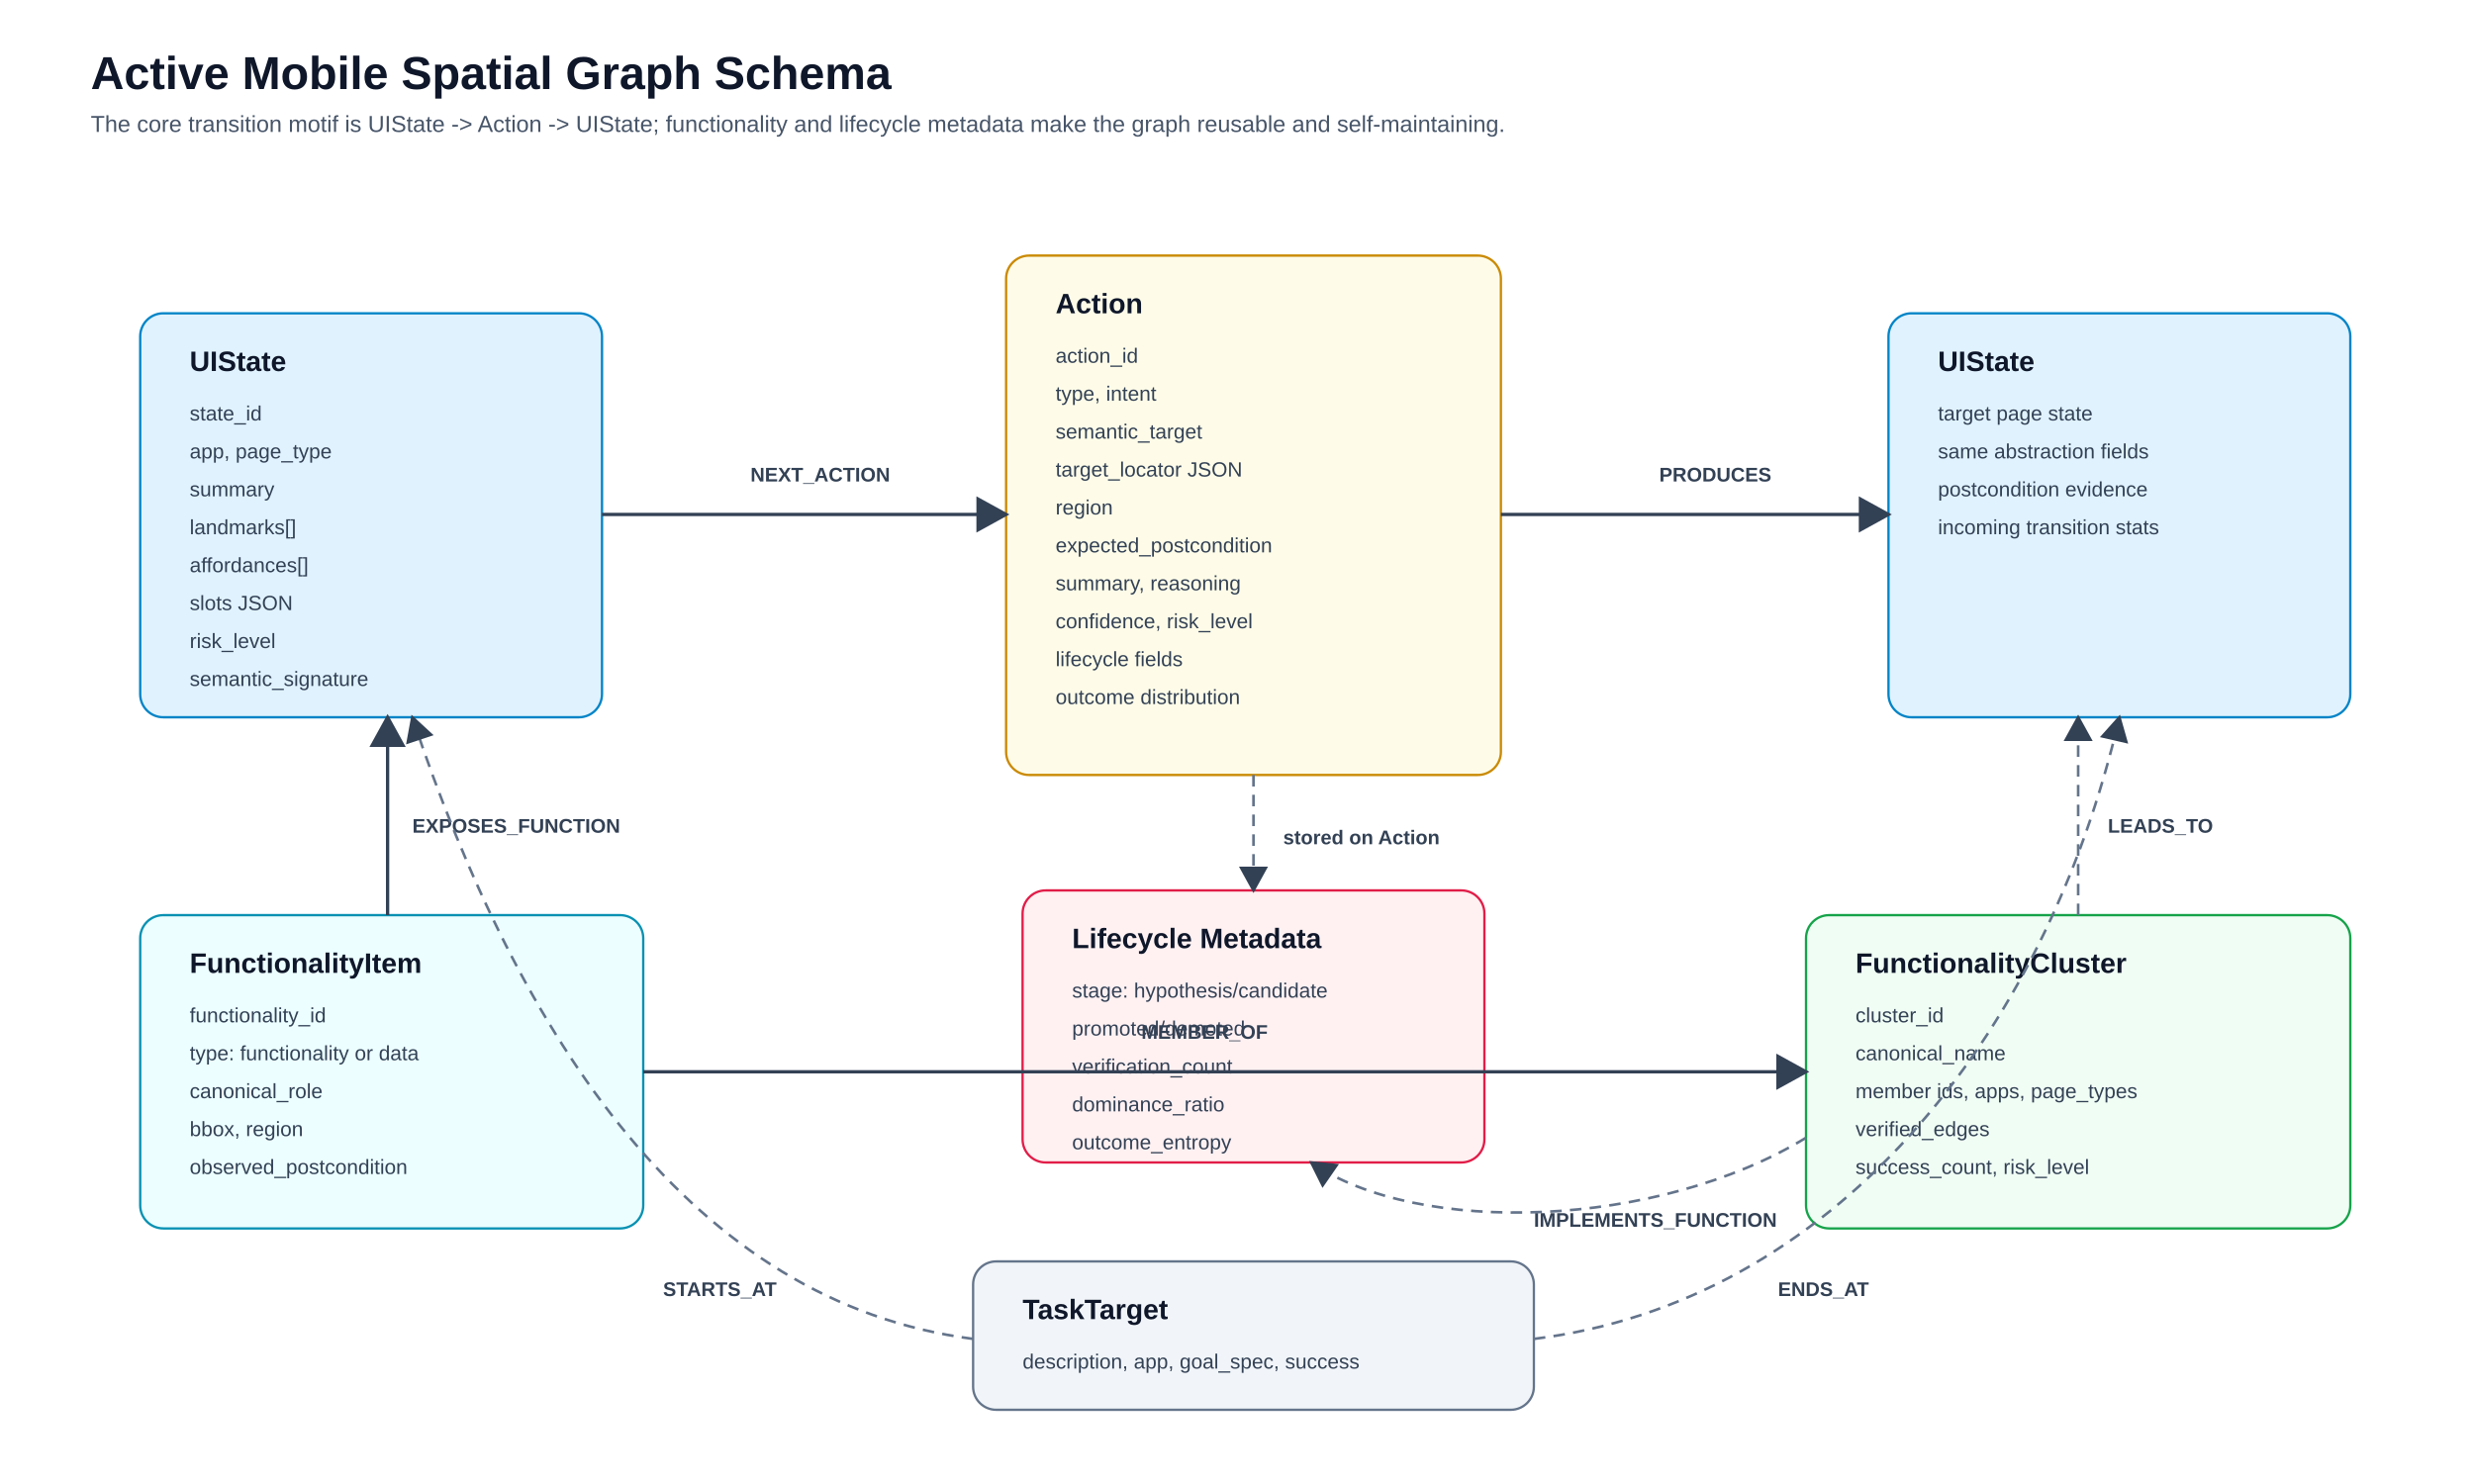
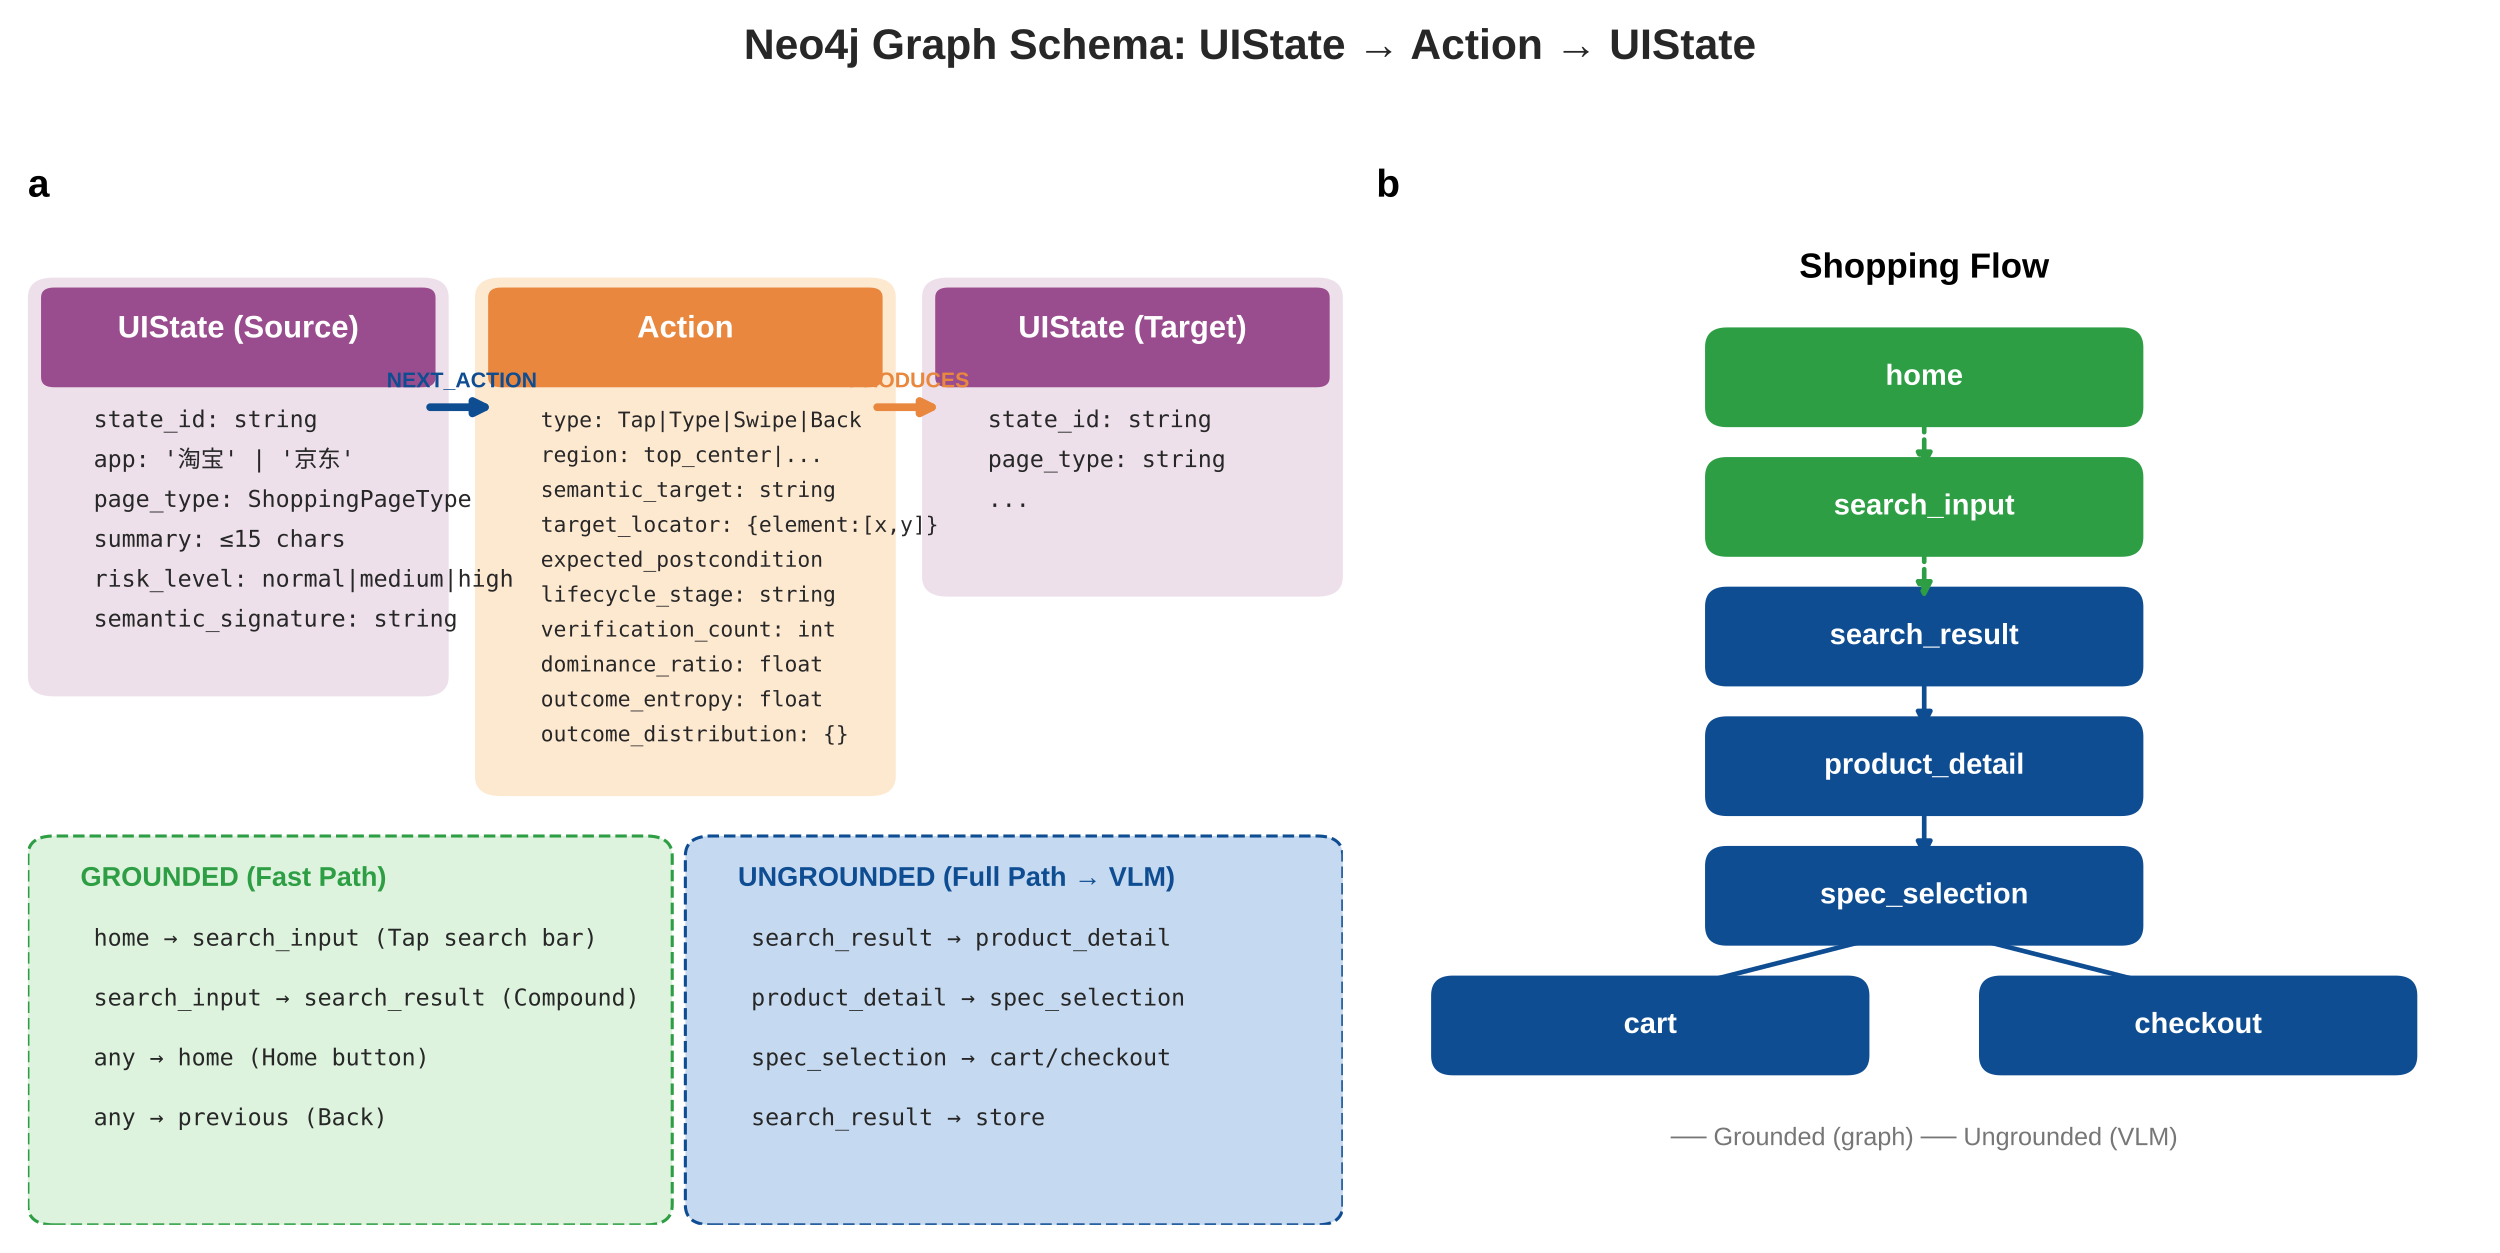
- <svg xmlns="http://www.w3.org/2000/svg" width="1500" height="900" viewBox="0 0 1500 900" role="img" aria-labelledby="title desc">
+ <svg xmlns="http://www.w3.org/2000/svg" width="645.12pt" height="323.28pt" viewBox="0 0 645.12 323.28" version="1.1">
  <defs>
-     <marker id="arrow" markerWidth="11" markerHeight="11" refX="9" refY="5.5" orient="auto">
-       <path d="M0,0 L10,5.5 L0,11 Z" fill="#334155" />
-     </marker>
-     <style>
-       .title { font: 700 28px Arial, sans-serif; fill: #0f172a; }
-       .subtitle { font: 400 14px Arial, sans-serif; fill: #475569; }
-       .nodeTitle { font: 700 17px Arial, sans-serif; fill: #0f172a; }
-       .field { font: 400 12.5px Arial, sans-serif; fill: #334155; }
-       .rel { font: 700 12px Arial, sans-serif; fill: #334155; }
-       .ui { fill: #e0f2fe; stroke: #0284c7; stroke-width: 1.4; }
-       .action { fill: #fefce8; stroke: #ca8a04; stroke-width: 1.4; }
-       .fn { fill: #ecfeff; stroke: #0891b2; stroke-width: 1.4; }
-       .cluster { fill: #f0fdf4; stroke: #16a34a; stroke-width: 1.4; }
-       .task { fill: #f1f5f9; stroke: #64748b; stroke-width: 1.4; }
-       .life { fill: #fff1f2; stroke: #e11d48; stroke-width: 1.4; }
-       .line { stroke: #334155; stroke-width: 2; fill: none; marker-end: url(#arrow); }
-       .dash { stroke: #64748b; stroke-width: 1.6; stroke-dasharray: 7 5; fill: none; marker-end: url(#arrow); }
-     </style>
+     <style type="text/css">*{stroke-linejoin: round; stroke-linecap: butt}</style>
  </defs>
-   <rect width="1500" height="900" fill="#ffffff" />
-   <text class="title" x="55" y="54">Active Mobile Spatial Graph Schema</text>
-   <text class="subtitle" x="55" y="80">The core transition motif is UIState -&gt; Action -&gt; UIState; functionality and lifecycle metadata make the graph reusable and self-maintaining.</text>
-   <rect class="ui" x="85" y="190" width="280" height="245" rx="14" />
-   <text class="nodeTitle" x="115" y="225">UIState</text>
-   <text class="field" x="115" y="255">state_id</text>
-   <text class="field" x="115" y="278">app, page_type</text>
-   <text class="field" x="115" y="301">summary</text>
-   <text class="field" x="115" y="324">landmarks[]</text>
-   <text class="field" x="115" y="347">affordances[]</text>
-   <text class="field" x="115" y="370">slots JSON</text>
-   <text class="field" x="115" y="393">risk_level</text>
-   <text class="field" x="115" y="416">semantic_signature</text>
-   <rect class="action" x="610" y="155" width="300" height="315" rx="14" />
-   <text class="nodeTitle" x="640" y="190">Action</text>
-   <text class="field" x="640" y="220">action_id</text>
-   <text class="field" x="640" y="243">type, intent</text>
-   <text class="field" x="640" y="266">semantic_target</text>
-   <text class="field" x="640" y="289">target_locator JSON</text>
-   <text class="field" x="640" y="312">region</text>
-   <text class="field" x="640" y="335">expected_postcondition</text>
-   <text class="field" x="640" y="358">summary, reasoning</text>
-   <text class="field" x="640" y="381">confidence, risk_level</text>
-   <text class="field" x="640" y="404">lifecycle fields</text>
-   <text class="field" x="640" y="427">outcome distribution</text>
-   <rect class="ui" x="1145" y="190" width="280" height="245" rx="14" />
-   <text class="nodeTitle" x="1175" y="225">UIState</text>
-   <text class="field" x="1175" y="255">target page state</text>
-   <text class="field" x="1175" y="278">same abstraction fields</text>
-   <text class="field" x="1175" y="301">postcondition evidence</text>
-   <text class="field" x="1175" y="324">incoming transition stats</text>
-   <path class="line" d="M365 312 H610" />
-   <text class="rel" x="455" y="292">NEXT_ACTION</text>
-   <path class="line" d="M910 312 H1145" />
-   <text class="rel" x="1006" y="292">PRODUCES</text>
-   <rect class="life" x="620" y="540" width="280" height="165" rx="14" />
-   <text class="nodeTitle" x="650" y="575">Lifecycle Metadata</text>
-   <text class="field" x="650" y="605">stage: hypothesis/candidate</text>
-   <text class="field" x="650" y="628">promoted/demoted</text>
-   <text class="field" x="650" y="651">verification_count</text>
-   <text class="field" x="650" y="674">dominance_ratio</text>
-   <text class="field" x="650" y="697">outcome_entropy</text>
-   <path class="dash" d="M760 470 V540" />
-   <text class="rel" x="778" y="512">stored on Action</text>
-   <rect class="fn" x="85" y="555" width="305" height="190" rx="14" />
-   <text class="nodeTitle" x="115" y="590">FunctionalityItem</text>
-   <text class="field" x="115" y="620">functionality_id</text>
-   <text class="field" x="115" y="643">type: functionality or data</text>
-   <text class="field" x="115" y="666">canonical_role</text>
-   <text class="field" x="115" y="689">bbox, region</text>
-   <text class="field" x="115" y="712">observed_postcondition</text>
-   <path class="line" d="M235 555 V435" />
-   <text class="rel" x="250" y="505">EXPOSES_FUNCTION</text>
-   <rect class="cluster" x="1095" y="555" width="330" height="190" rx="14" />
-   <text class="nodeTitle" x="1125" y="590">FunctionalityCluster</text>
-   <text class="field" x="1125" y="620">cluster_id</text>
-   <text class="field" x="1125" y="643">canonical_name</text>
-   <text class="field" x="1125" y="666">member ids, apps, page_types</text>
-   <text class="field" x="1125" y="689">verified_edges</text>
-   <text class="field" x="1125" y="712">success_count, risk_level</text>
-   <path class="line" d="M390 650 H1095" />
-   <text class="rel" x="692" y="630">MEMBER_OF</text>
-   <path class="dash" d="M1095 690 C1005 745 860 750 795 705" />
-   <text class="rel" x="930" y="744">IMPLEMENTS_FUNCTION</text>
-   <path class="dash" d="M1260 555 V435" />
-   <text class="rel" x="1278" y="505">LEADS_TO</text>
-   <rect class="task" x="590" y="765" width="340" height="90" rx="14" />
-   <text class="nodeTitle" x="620" y="800">TaskTarget</text>
-   <text class="field" x="620" y="830">description, app, goal_spec, success</text>
-   <path class="dash" d="M590 812 C420 790 315 630 250 435" />
-   <text class="rel" x="402" y="786">STARTS_AT</text>
-   <path class="dash" d="M930 812 C1110 790 1240 630 1285 435" />
-   <text class="rel" x="1078" y="786">ENDS_AT</text>
+   <g id="figure_1">
+     <g id="patch_1">
+       <path d="M -0 323.28  L 645.12 323.28  L 645.12 0  L -0 0  z " style="fill: #ffffff" />
+     </g>
+     <g id="axes_1">
+       <g id="patch_2">
+         <path d="M 13.986 179.7  L 108.995 179.7  Q 115.781 179.7 115.781 174.554  L 115.781 76.772  Q 115.781 71.626 108.995 71.626  L 13.986 71.626  Q 7.2 71.626 7.2 76.772  L 7.2 174.554  Q 7.2 179.7 13.986 179.7  z " clip-path="url(#pfe54374c95)" style="fill: #ede0eb" />
+       </g>
+       <g id="patch_3">
+         <path d="M 13.986 99.931  L 108.995 99.931  Q 112.388 99.931 112.388 97.358  L 112.388 76.772  Q 112.388 74.199 108.995 74.199  L 13.986 74.199  Q 10.593 74.199 10.593 76.772  L 10.593 97.358  Q 10.593 99.931 13.986 99.931  z " clip-path="url(#pfe54374c95)" style="fill: #9a4d8e" />
+       </g>
+       <g id="patch_4">
+         <path d="M 129.354 205.432  L 224.362 205.432  Q 231.149 205.432 231.149 200.286  L 231.149 76.772  Q 231.149 71.626 224.362 71.626  L 129.354 71.626  Q 122.568 71.626 122.568 76.772  L 122.568 200.286  Q 122.568 205.432 129.354 205.432  z " clip-path="url(#pfe54374c95)" style="fill: #fde8d0" />
+       </g>
+       <g id="patch_5">
+         <path d="M 129.354 99.931  L 224.362 99.931  Q 227.756 99.931 227.756 97.358  L 227.756 76.772  Q 227.756 74.199 224.362 74.199  L 129.354 74.199  Q 125.961 74.199 125.961 76.772  L 125.961 97.358  Q 125.961 99.931 129.354 99.931  z " clip-path="url(#pfe54374c95)" style="fill: #e8873d" />
+       </g>
+       <g id="patch_6">
+         <path d="M 244.721 153.968  L 339.73 153.968  Q 346.516 153.968 346.516 148.822  L 346.516 76.772  Q 346.516 71.626 339.73 71.626  L 244.721 71.626  Q 237.935 71.626 237.935 76.772  L 237.935 148.822  Q 237.935 153.968 244.721 153.968  z " clip-path="url(#pfe54374c95)" style="fill: #ede0eb" />
+       </g>
+       <g id="patch_7">
+         <path d="M 244.721 99.931  L 339.73 99.931  Q 343.123 99.931 343.123 97.358  L 343.123 76.772  Q 343.123 74.199 339.73 74.199  L 244.721 74.199  Q 241.328 74.199 241.328 76.772  L 241.328 97.358  Q 241.328 99.931 244.721 99.931  z " clip-path="url(#pfe54374c95)" style="fill: #9a4d8e" />
+       </g>
+       <g id="patch_8">
+         <path d="M 13.986 316.08  L 166.679 316.08  Q 173.465 316.08 173.465 310.934  L 173.465 220.872  Q 173.465 215.725 166.679 215.725  L 13.986 215.725  Q 7.2 215.725 7.2 220.872  L 7.2 310.934  Q 7.2 316.08 13.986 316.08  z " clip-path="url(#pfe54374c95)" style="fill: #ddf3de; stroke-dasharray: 2.96,1.28; stroke-dashoffset: 0; stroke: #2e9e44; stroke-width: 0.8; stroke-linejoin: miter" />
+       </g>
+       <g id="patch_9">
+         <path d="M 183.645 316.08  L 339.73 316.08  Q 346.516 316.08 346.516 310.934  L 346.516 220.872  Q 346.516 215.725 339.73 215.725  L 183.645 215.725  Q 176.858 215.725 176.858 220.872  L 176.858 310.934  Q 176.858 316.08 183.645 316.08  z " clip-path="url(#pfe54374c95)" style="fill: #c5d9f0; stroke-dasharray: 2.96,1.28; stroke-dashoffset: 0; stroke: #0f4d92; stroke-width: 0.8; stroke-linejoin: miter" />
+       </g>
+       <g id="text_1">
+         <text style="font-weight: 700; font-size: 8px; font-family: 'Arial', 'Helvetica', 'DejaVu Sans', sans-serif; text-anchor: middle; fill: #ffffff" x="61.491" y="87.065" transform="rotate(-0 61.49062 87.0652)">UIState (Source)</text>
+       </g>
+       <g id="text_2">
+         <text style="font-size: 6px; font-family: 'DejaVu Sans Mono', 'Bitstream Vera Sans Mono', 'Computer Modern Typewriter', 'Andale Mono', 'Nimbus Mono L', 'Courier New', 'Courier', 'Fixed', 'Terminal', monospace; text-anchor: start; fill: #272727" x="24.166" y="110.224" transform="rotate(-0 24.16582 110.224)">state_id: string</text>
+       </g>
+       <g id="text_3">
+         <text style="font-size: 6px; font-family: 'DejaVu Sans Mono', 'Bitstream Vera Sans Mono', 'Computer Modern Typewriter', 'Andale Mono', 'Nimbus Mono L', 'Courier New', 'Courier', 'Fixed', 'Terminal', monospace; text-anchor: start; fill: #272727" x="24.166" y="120.517" transform="rotate(-0 24.16582 120.5168)">app: '淘宝' | '京东'</text>
+       </g>
+       <g id="text_4">
+         <text style="font-size: 6px; font-family: 'DejaVu Sans Mono', 'Bitstream Vera Sans Mono', 'Computer Modern Typewriter', 'Andale Mono', 'Nimbus Mono L', 'Courier New', 'Courier', 'Fixed', 'Terminal', monospace; text-anchor: start; fill: #272727" x="24.166" y="130.81" transform="rotate(-0 24.16582 130.8096)">page_type: ShoppingPageType</text>
+       </g>
+       <g id="text_5">
+         <text style="font-size: 6px; font-family: 'DejaVu Sans Mono', 'Bitstream Vera Sans Mono', 'Computer Modern Typewriter', 'Andale Mono', 'Nimbus Mono L', 'Courier New', 'Courier', 'Fixed', 'Terminal', monospace; text-anchor: start; fill: #272727" x="24.166" y="141.102" transform="rotate(-0 24.16582 141.1024)">summary: ≤15 chars</text>
+       </g>
+       <g id="text_6">
+         <text style="font-size: 6px; font-family: 'DejaVu Sans Mono', 'Bitstream Vera Sans Mono', 'Computer Modern Typewriter', 'Andale Mono', 'Nimbus Mono L', 'Courier New', 'Courier', 'Fixed', 'Terminal', monospace; text-anchor: start; fill: #272727" x="24.166" y="151.395" transform="rotate(-0 24.16582 151.3952)">risk_level: normal|medium|high</text>
+       </g>
+       <g id="text_7">
+         <text style="font-size: 6px; font-family: 'DejaVu Sans Mono', 'Bitstream Vera Sans Mono', 'Computer Modern Typewriter', 'Andale Mono', 'Nimbus Mono L', 'Courier New', 'Courier', 'Fixed', 'Terminal', monospace; text-anchor: start; fill: #272727" x="24.166" y="161.688" transform="rotate(-0 24.16582 161.688)">semantic_signature: string</text>
+       </g>
+       <g id="text_8">
+         <text style="font-weight: 700; font-size: 8px; font-family: 'Arial', 'Helvetica', 'DejaVu Sans', sans-serif; text-anchor: middle; fill: #ffffff" x="176.858" y="87.065" transform="rotate(-0 176.8582 87.0652)">Action</text>
+       </g>
+       <g id="text_9">
+         <text style="font-size: 5.5px; font-family: 'DejaVu Sans Mono', 'Bitstream Vera Sans Mono', 'Computer Modern Typewriter', 'Andale Mono', 'Nimbus Mono L', 'Courier New', 'Courier', 'Fixed', 'Terminal', monospace; text-anchor: start; fill: #272727" x="139.533" y="110.224" transform="rotate(-0 139.5334 110.224)">type: Tap|Type|Swipe|Back</text>
+       </g>
+       <g id="text_10">
+         <text style="font-size: 5.5px; font-family: 'DejaVu Sans Mono', 'Bitstream Vera Sans Mono', 'Computer Modern Typewriter', 'Andale Mono', 'Nimbus Mono L', 'Courier New', 'Courier', 'Fixed', 'Terminal', monospace; text-anchor: start; fill: #272727" x="139.533" y="119.23" transform="rotate(-0 139.5334 119.2302)">region: top_center|...</text>
+       </g>
+       <g id="text_11">
+         <text style="font-size: 5.5px; font-family: 'DejaVu Sans Mono', 'Bitstream Vera Sans Mono', 'Computer Modern Typewriter', 'Andale Mono', 'Nimbus Mono L', 'Courier New', 'Courier', 'Fixed', 'Terminal', monospace; text-anchor: start; fill: #272727" x="139.533" y="128.236" transform="rotate(-0 139.5334 128.2364)">semantic_target: string</text>
+       </g>
+       <g id="text_12">
+         <text style="font-size: 5.5px; font-family: 'DejaVu Sans Mono', 'Bitstream Vera Sans Mono', 'Computer Modern Typewriter', 'Andale Mono', 'Nimbus Mono L', 'Courier New', 'Courier', 'Fixed', 'Terminal', monospace; text-anchor: start; fill: #272727" x="139.533" y="137.243" transform="rotate(-0 139.5334 137.2426)">target_locator: {element:[x,y]}</text>
+       </g>
+       <g id="text_13">
+         <text style="font-size: 5.5px; font-family: 'DejaVu Sans Mono', 'Bitstream Vera Sans Mono', 'Computer Modern Typewriter', 'Andale Mono', 'Nimbus Mono L', 'Courier New', 'Courier', 'Fixed', 'Terminal', monospace; text-anchor: start; fill: #272727" x="139.533" y="146.249" transform="rotate(-0 139.5334 146.2488)">expected_postcondition</text>
+       </g>
+       <g id="text_14">
+         <text style="font-size: 5.5px; font-family: 'DejaVu Sans Mono', 'Bitstream Vera Sans Mono', 'Computer Modern Typewriter', 'Andale Mono', 'Nimbus Mono L', 'Courier New', 'Courier', 'Fixed', 'Terminal', monospace; text-anchor: start; fill: #272727" x="139.533" y="155.255" transform="rotate(-0 139.5334 155.255)">lifecycle_stage: string</text>
+       </g>
+       <g id="text_15">
+         <text style="font-size: 5.5px; font-family: 'DejaVu Sans Mono', 'Bitstream Vera Sans Mono', 'Computer Modern Typewriter', 'Andale Mono', 'Nimbus Mono L', 'Courier New', 'Courier', 'Fixed', 'Terminal', monospace; text-anchor: start; fill: #272727" x="139.533" y="164.261" transform="rotate(-0 139.5334 164.2612)">verification_count: int</text>
+       </g>
+       <g id="text_16">
+         <text style="font-size: 5.5px; font-family: 'DejaVu Sans Mono', 'Bitstream Vera Sans Mono', 'Computer Modern Typewriter', 'Andale Mono', 'Nimbus Mono L', 'Courier New', 'Courier', 'Fixed', 'Terminal', monospace; text-anchor: start; fill: #272727" x="139.533" y="173.267" transform="rotate(-0 139.5334 173.2674)">dominance_ratio: float</text>
+       </g>
+       <g id="text_17">
+         <text style="font-size: 5.5px; font-family: 'DejaVu Sans Mono', 'Bitstream Vera Sans Mono', 'Computer Modern Typewriter', 'Andale Mono', 'Nimbus Mono L', 'Courier New', 'Courier', 'Fixed', 'Terminal', monospace; text-anchor: start; fill: #272727" x="139.533" y="182.274" transform="rotate(-0 139.5334 182.2736)">outcome_entropy: float</text>
+       </g>
+       <g id="text_18">
+         <text style="font-size: 5.5px; font-family: 'DejaVu Sans Mono', 'Bitstream Vera Sans Mono', 'Computer Modern Typewriter', 'Andale Mono', 'Nimbus Mono L', 'Courier New', 'Courier', 'Fixed', 'Terminal', monospace; text-anchor: start; fill: #272727" x="139.533" y="191.28" transform="rotate(-0 139.5334 191.2798)">outcome_distribution: {}</text>
+       </g>
+       <g id="text_19">
+         <text style="font-weight: 700; font-size: 8px; font-family: 'Arial', 'Helvetica', 'DejaVu Sans', sans-serif; text-anchor: middle; fill: #ffffff" x="292.226" y="87.065" transform="rotate(-0 292.2257 87.0652)">UIState (Target)</text>
+       </g>
+       <g id="text_20">
+         <text style="font-size: 6px; font-family: 'DejaVu Sans Mono', 'Bitstream Vera Sans Mono', 'Computer Modern Typewriter', 'Andale Mono', 'Nimbus Mono L', 'Courier New', 'Courier', 'Fixed', 'Terminal', monospace; text-anchor: start; fill: #272727" x="254.901" y="110.224" transform="rotate(-0 254.9009 110.224)">state_id: string</text>
+       </g>
+       <g id="text_21">
+         <text style="font-size: 6px; font-family: 'DejaVu Sans Mono', 'Bitstream Vera Sans Mono', 'Computer Modern Typewriter', 'Andale Mono', 'Nimbus Mono L', 'Courier New', 'Courier', 'Fixed', 'Terminal', monospace; text-anchor: start; fill: #272727" x="254.901" y="120.517" transform="rotate(-0 254.9009 120.5168)">page_type: string</text>
+       </g>
+       <g id="text_22">
+         <text style="font-size: 6px; font-family: 'DejaVu Sans Mono', 'Bitstream Vera Sans Mono', 'Computer Modern Typewriter', 'Andale Mono', 'Nimbus Mono L', 'Courier New', 'Courier', 'Fixed', 'Terminal', monospace; text-anchor: start; fill: #272727" x="254.901" y="130.81" transform="rotate(-0 254.9009 130.8096)">...</text>
+       </g>
+       <g id="patch_10">
+         <path d="M 110.998 105.078  Q 119.174 105.078 125.115 105.078  " style="fill: none; stroke: #0f4d92; stroke-width: 2; stroke-linecap: round" />
+         <path d="M 121.915 103.478  L 125.115 105.078  L 121.915 106.678  z " style="fill: #0f4d92; stroke: #0f4d92; stroke-width: 2; stroke-linecap: round" />
+       </g>
+       <g id="text_23">
+         <text style="font-weight: 700; font-size: 5.5px; font-family: 'Arial', 'Helvetica', 'DejaVu Sans', sans-serif; text-anchor: middle; fill: #0f4d92" x="119.174" y="99.931" transform="rotate(-0 119.1744 99.9312)">NEXT_ACTION</text>
+       </g>
+       <g id="patch_11">
+         <path d="M 226.366 105.078  Q 234.542 105.078 240.482 105.078  " style="fill: none; stroke: #e8873d; stroke-width: 2; stroke-linecap: round" />
+         <path d="M 237.282 103.478  L 240.482 105.078  L 237.282 106.678  z " style="fill: #e8873d; stroke: #e8873d; stroke-width: 2; stroke-linecap: round" />
+       </g>
+       <g id="text_24">
+         <text style="font-weight: 700; font-size: 5.5px; font-family: 'Arial', 'Helvetica', 'DejaVu Sans', sans-serif; text-anchor: middle; fill: #e8873d" x="234.542" y="99.931" transform="rotate(-0 234.542 99.9312)">PRODUCES</text>
+       </g>
+       <g id="text_25">
+         <text style="font-weight: 700; font-size: 7px; font-family: 'Arial', 'Helvetica', 'DejaVu Sans', sans-serif; text-anchor: start; fill: #2e9e44" x="20.773" y="228.591" transform="rotate(-0 20.77266 228.5912)">GROUNDED (Fast Path)</text>
+       </g>
+       <g id="text_26">
+         <text style="font-size: 6px; font-family: 'DejaVu Sans Mono', 'Bitstream Vera Sans Mono', 'Computer Modern Typewriter', 'Andale Mono', 'Nimbus Mono L', 'Courier New', 'Courier', 'Fixed', 'Terminal', monospace; text-anchor: start; fill: #272727" x="24.166" y="244.03" transform="rotate(-0 24.16582 244.0304)">home → search_input  (Tap search bar)</text>
+       </g>
+       <g id="text_27">
+         <text style="font-size: 6px; font-family: 'DejaVu Sans Mono', 'Bitstream Vera Sans Mono', 'Computer Modern Typewriter', 'Andale Mono', 'Nimbus Mono L', 'Courier New', 'Courier', 'Fixed', 'Terminal', monospace; text-anchor: start; fill: #272727" x="24.166" y="259.47" transform="rotate(-0 24.16582 259.4696)">search_input → search_result  (Compound)</text>
+       </g>
+       <g id="text_28">
+         <text style="font-size: 6px; font-family: 'DejaVu Sans Mono', 'Bitstream Vera Sans Mono', 'Computer Modern Typewriter', 'Andale Mono', 'Nimbus Mono L', 'Courier New', 'Courier', 'Fixed', 'Terminal', monospace; text-anchor: start; fill: #272727" x="24.166" y="274.909" transform="rotate(-0 24.16582 274.9088)">any → home  (Home button)</text>
+       </g>
+       <g id="text_29">
+         <text style="font-size: 6px; font-family: 'DejaVu Sans Mono', 'Bitstream Vera Sans Mono', 'Computer Modern Typewriter', 'Andale Mono', 'Nimbus Mono L', 'Courier New', 'Courier', 'Fixed', 'Terminal', monospace; text-anchor: start; fill: #272727" x="24.166" y="290.348" transform="rotate(-0 24.16582 290.348)">any → previous  (Back)</text>
+       </g>
+       <g id="text_30">
+         <text style="font-weight: 700; font-size: 7px; font-family: 'Arial', 'Helvetica', 'DejaVu Sans', sans-serif; text-anchor: start; fill: #0f4d92" x="190.431" y="228.591" transform="rotate(-0 190.4308 228.5912)">UNGROUNDED (Full Path → VLM)</text>
+       </g>
+       <g id="text_31">
+         <text style="font-size: 6px; font-family: 'DejaVu Sans Mono', 'Bitstream Vera Sans Mono', 'Computer Modern Typewriter', 'Andale Mono', 'Nimbus Mono L', 'Courier New', 'Courier', 'Fixed', 'Terminal', monospace; text-anchor: start; fill: #272727" x="193.824" y="244.03" transform="rotate(-0 193.824 244.0304)">search_result → product_detail</text>
+       </g>
+       <g id="text_32">
+         <text style="font-size: 6px; font-family: 'DejaVu Sans Mono', 'Bitstream Vera Sans Mono', 'Computer Modern Typewriter', 'Andale Mono', 'Nimbus Mono L', 'Courier New', 'Courier', 'Fixed', 'Terminal', monospace; text-anchor: start; fill: #272727" x="193.824" y="259.47" transform="rotate(-0 193.824 259.4696)">product_detail → spec_selection</text>
+       </g>
+       <g id="text_33">
+         <text style="font-size: 6px; font-family: 'DejaVu Sans Mono', 'Bitstream Vera Sans Mono', 'Computer Modern Typewriter', 'Andale Mono', 'Nimbus Mono L', 'Courier New', 'Courier', 'Fixed', 'Terminal', monospace; text-anchor: start; fill: #272727" x="193.824" y="274.909" transform="rotate(-0 193.824 274.9088)">spec_selection → cart/checkout</text>
+       </g>
+       <g id="text_34">
+         <text style="font-size: 6px; font-family: 'DejaVu Sans Mono', 'Bitstream Vera Sans Mono', 'Computer Modern Typewriter', 'Andale Mono', 'Nimbus Mono L', 'Courier New', 'Courier', 'Fixed', 'Terminal', monospace; text-anchor: start; fill: #272727" x="193.824" y="290.348" transform="rotate(-0 193.824 290.348)">search_result → store</text>
+       </g>
+       <g id="text_35">
+         <text style="font-weight: 700; font-size: 10px; font-family: 'Arial', 'Helvetica', 'DejaVu Sans', sans-serif; text-anchor: start" x="7.2" y="50.76" transform="rotate(-0 7.2 50.76)">a</text>
+       </g>
+     </g>
+     <g id="axes_2">
+       <g id="patch_12">
+         <path d="M 445.641 110.224  L 547.436 110.224  Q 553.091 110.224 553.091 105.078  L 553.091 89.638  Q 553.091 84.492 547.436 84.492  L 445.641 84.492  Q 439.985 84.492 439.985 89.638  L 439.985 105.078  Q 439.985 110.224 445.641 110.224  z " clip-path="url(#pa028037943)" style="fill: #2e9e44" />
+       </g>
+       <g id="patch_13">
+         <path d="M 445.641 143.676  L 547.436 143.676  Q 553.091 143.676 553.091 138.529  L 553.091 123.09  Q 553.091 117.944 547.436 117.944  L 445.641 117.944  Q 439.985 117.944 439.985 123.09  L 439.985 138.529  Q 439.985 143.676 445.641 143.676  z " clip-path="url(#pa028037943)" style="fill: #2e9e44" />
+       </g>
+       <g id="patch_14">
+         <path d="M 445.641 177.127  L 547.436 177.127  Q 553.091 177.127 553.091 171.981  L 553.091 156.542  Q 553.091 151.395 547.436 151.395  L 445.641 151.395  Q 439.985 151.395 439.985 156.542  L 439.985 171.981  Q 439.985 177.127 445.641 177.127  z " clip-path="url(#pa028037943)" style="fill: #0f4d92" />
+       </g>
+       <g id="patch_15">
+         <path d="M 445.641 210.579  L 547.436 210.579  Q 553.091 210.579 553.091 205.432  L 553.091 189.993  Q 553.091 184.847 547.436 184.847  L 445.641 184.847  Q 439.985 184.847 439.985 189.993  L 439.985 205.432  Q 439.985 210.579 445.641 210.579  z " clip-path="url(#pa028037943)" style="fill: #0f4d92" />
+       </g>
+       <g id="patch_16">
+         <path d="M 445.641 244.03  L 547.436 244.03  Q 553.091 244.03 553.091 238.884  L 553.091 223.445  Q 553.091 218.298 547.436 218.298  L 445.641 218.298  Q 439.985 218.298 439.985 223.445  L 439.985 238.884  Q 439.985 244.03 445.641 244.03  z " clip-path="url(#pa028037943)" style="fill: #0f4d92" />
+       </g>
+       <g id="patch_17">
+         <path d="M 374.95 277.482  L 476.745 277.482  Q 482.4 277.482 482.4 272.336  L 482.4 256.896  Q 482.4 251.75 476.745 251.75  L 374.95 251.75  Q 369.295 251.75 369.295 256.896  L 369.295 272.336  Q 369.295 277.482 374.95 277.482  z " clip-path="url(#pa028037943)" style="fill: #0f4d92" />
+       </g>
+       <g id="patch_18">
+         <path d="M 516.332 277.482  L 618.127 277.482  Q 623.782 277.482 623.782 272.336  L 623.782 256.896  Q 623.782 251.75 618.127 251.75  L 516.332 251.75  Q 510.676 251.75 510.676 256.896  L 510.676 272.336  Q 510.676 277.482 516.332 277.482  z " clip-path="url(#pa028037943)" style="fill: #0f4d92" />
+       </g>
+       <g id="text_36">
+         <text style="font-weight: 700; font-size: 9px; font-family: 'Arial', 'Helvetica', 'DejaVu Sans', sans-serif; text-anchor: middle" x="496.538" y="71.626" transform="rotate(-0 496.5382 71.626)">Shopping Flow</text>
+       </g>
+       <g id="patch_19">
+         <path d="M 496.538 107.078  Q 496.538 114.085 496.538 119.751  " style="fill: none; stroke-dasharray: 4.44,1.92; stroke-dashoffset: 0; stroke: #2e9e44; stroke-width: 1.2; stroke-linecap: round" />
+         <path d="M 498.138 116.551  L 496.538 119.751  L 494.938 116.551  z " style="fill: #2e9e44; stroke-dasharray: 4.44,1.92; stroke-dashoffset: 0; stroke: #2e9e44; stroke-width: 1.2; stroke-linecap: round" />
+       </g>
+       <g id="patch_20">
+         <path d="M 496.538 140.53  Q 496.538 147.537 496.538 153.202  " style="fill: none; stroke-dasharray: 4.44,1.92; stroke-dashoffset: 0; stroke: #2e9e44; stroke-width: 1.2; stroke-linecap: round" />
+         <path d="M 498.138 150.002  L 496.538 153.202  L 494.938 150.002  z " style="fill: #2e9e44; stroke-dasharray: 4.44,1.92; stroke-dashoffset: 0; stroke: #2e9e44; stroke-width: 1.2; stroke-linecap: round" />
+       </g>
+       <g id="patch_21">
+         <path d="M 496.538 173.982  Q 496.538 180.989 496.538 186.654  " style="fill: none; stroke: #0f4d92; stroke-width: 1.2; stroke-linecap: round" />
+         <path d="M 498.138 183.454  L 496.538 186.654  L 494.938 183.454  z " style="fill: #0f4d92; stroke: #0f4d92; stroke-width: 1.2; stroke-linecap: round" />
+       </g>
+       <g id="patch_22">
+         <path d="M 496.538 207.433  Q 496.538 214.44 496.538 220.106  " style="fill: none; stroke: #0f4d92; stroke-width: 1.2; stroke-linecap: round" />
+         <path d="M 498.138 216.906  L 496.538 220.106  L 494.938 216.906  z " style="fill: #0f4d92; stroke: #0f4d92; stroke-width: 1.2; stroke-linecap: round" />
+       </g>
+       <g id="patch_23">
+         <path d="M 494.601 239.378  Q 461.191 247.891 429.082 256.072  " style="fill: none; stroke: #0f4d92; stroke-width: 1.2; stroke-linecap: round" />
+         <path d="M 432.578 256.833  L 429.082 256.072  L 431.788 253.732  z " style="fill: #0f4d92; stroke: #0f4d92; stroke-width: 1.2; stroke-linecap: round" />
+       </g>
+       <g id="patch_24">
+         <path d="M 498.475 239.378  Q 531.885 247.891 563.994 256.072  " style="fill: none; stroke: #0f4d92; stroke-width: 1.2; stroke-linecap: round" />
+         <path d="M 561.289 253.732  L 563.994 256.072  L 560.498 256.833  z " style="fill: #0f4d92; stroke: #0f4d92; stroke-width: 1.2; stroke-linecap: round" />
+       </g>
+       <g id="text_37">
+         <text style="font-size: 6.5px; font-family: 'Arial', 'Helvetica', 'DejaVu Sans', sans-serif; text-anchor: middle; fill: #767676" x="496.538" y="295.494" transform="rotate(-0 496.5382 295.4944)">── Grounded (graph)    ── Ungrounded (VLM)</text>
+       </g>
+       <g id="text_38">
+         <text style="font-weight: 700; font-size: 10px; font-family: 'Arial', 'Helvetica', 'DejaVu Sans', sans-serif; text-anchor: start" x="355.156" y="50.76" transform="rotate(-0 355.1564 50.76)">b</text>
+       </g>
+       <g id="text_39">
+         <text style="font-weight: 700; font-size: 7.5px; font-family: 'Arial', 'Helvetica', 'DejaVu Sans', sans-serif; text-anchor: middle; fill: #ffffff" x="496.538" y="99.302" transform="rotate(-0 496.5382 99.30214)">home</text>
+       </g>
+       <g id="text_40">
+         <text style="font-weight: 700; font-size: 7.5px; font-family: 'Arial', 'Helvetica', 'DejaVu Sans', sans-serif; text-anchor: middle; fill: #ffffff" x="496.538" y="132.752" transform="rotate(-0 496.5382 132.752)">search_input</text>
+       </g>
+       <g id="text_41">
+         <text style="font-weight: 700; font-size: 7.5px; font-family: 'Arial', 'Helvetica', 'DejaVu Sans', sans-serif; text-anchor: middle; fill: #ffffff" x="496.538" y="166.204" transform="rotate(-0 496.5382 166.2036)">search_result</text>
+       </g>
+       <g id="text_42">
+         <text style="font-weight: 700; font-size: 7.5px; font-family: 'Arial', 'Helvetica', 'DejaVu Sans', sans-serif; text-anchor: middle; fill: #ffffff" x="496.538" y="199.655" transform="rotate(-0 496.5382 199.6552)">product_detail</text>
+       </g>
+       <g id="text_43">
+         <text style="font-weight: 700; font-size: 7.5px; font-family: 'Arial', 'Helvetica', 'DejaVu Sans', sans-serif; text-anchor: middle; fill: #ffffff" x="496.538" y="233.107" transform="rotate(-0 496.5382 233.1068)">spec_selection</text>
+       </g>
+       <g id="text_44">
+         <text style="font-weight: 700; font-size: 7.5px; font-family: 'Arial', 'Helvetica', 'DejaVu Sans', sans-serif; text-anchor: middle; fill: #ffffff" x="425.847" y="266.56" transform="rotate(-0 425.8473 266.5601)">cart</text>
+       </g>
+       <g id="text_45">
+         <text style="font-weight: 700; font-size: 7.5px; font-family: 'Arial', 'Helvetica', 'DejaVu Sans', sans-serif; text-anchor: middle; fill: #ffffff" x="567.229" y="266.56" transform="rotate(-0 567.2291 266.5601)">checkout</text>
+       </g>
+     </g>
+     <g id="text_46">
+       <text style="font-weight: 700; font-size: 11px; font-family: 'Arial', 'Helvetica', 'DejaVu Sans', sans-serif; text-anchor: middle; fill: #272727" x="322.56" y="15.208" transform="rotate(-0 322.56 15.20766)">Neo4j Graph Schema: UIState → Action → UIState</text>
+     </g>
+   </g>
+   <defs>
+     <clipPath id="pfe54374c95">
+       <rect x="7.2" y="58.76" width="339.316" height="257.32" />
+     </clipPath>
+     <clipPath id="pa028037943">
+       <rect x="355.156" y="58.76" width="282.764" height="257.32" />
+     </clipPath>
+   </defs>
</svg>
